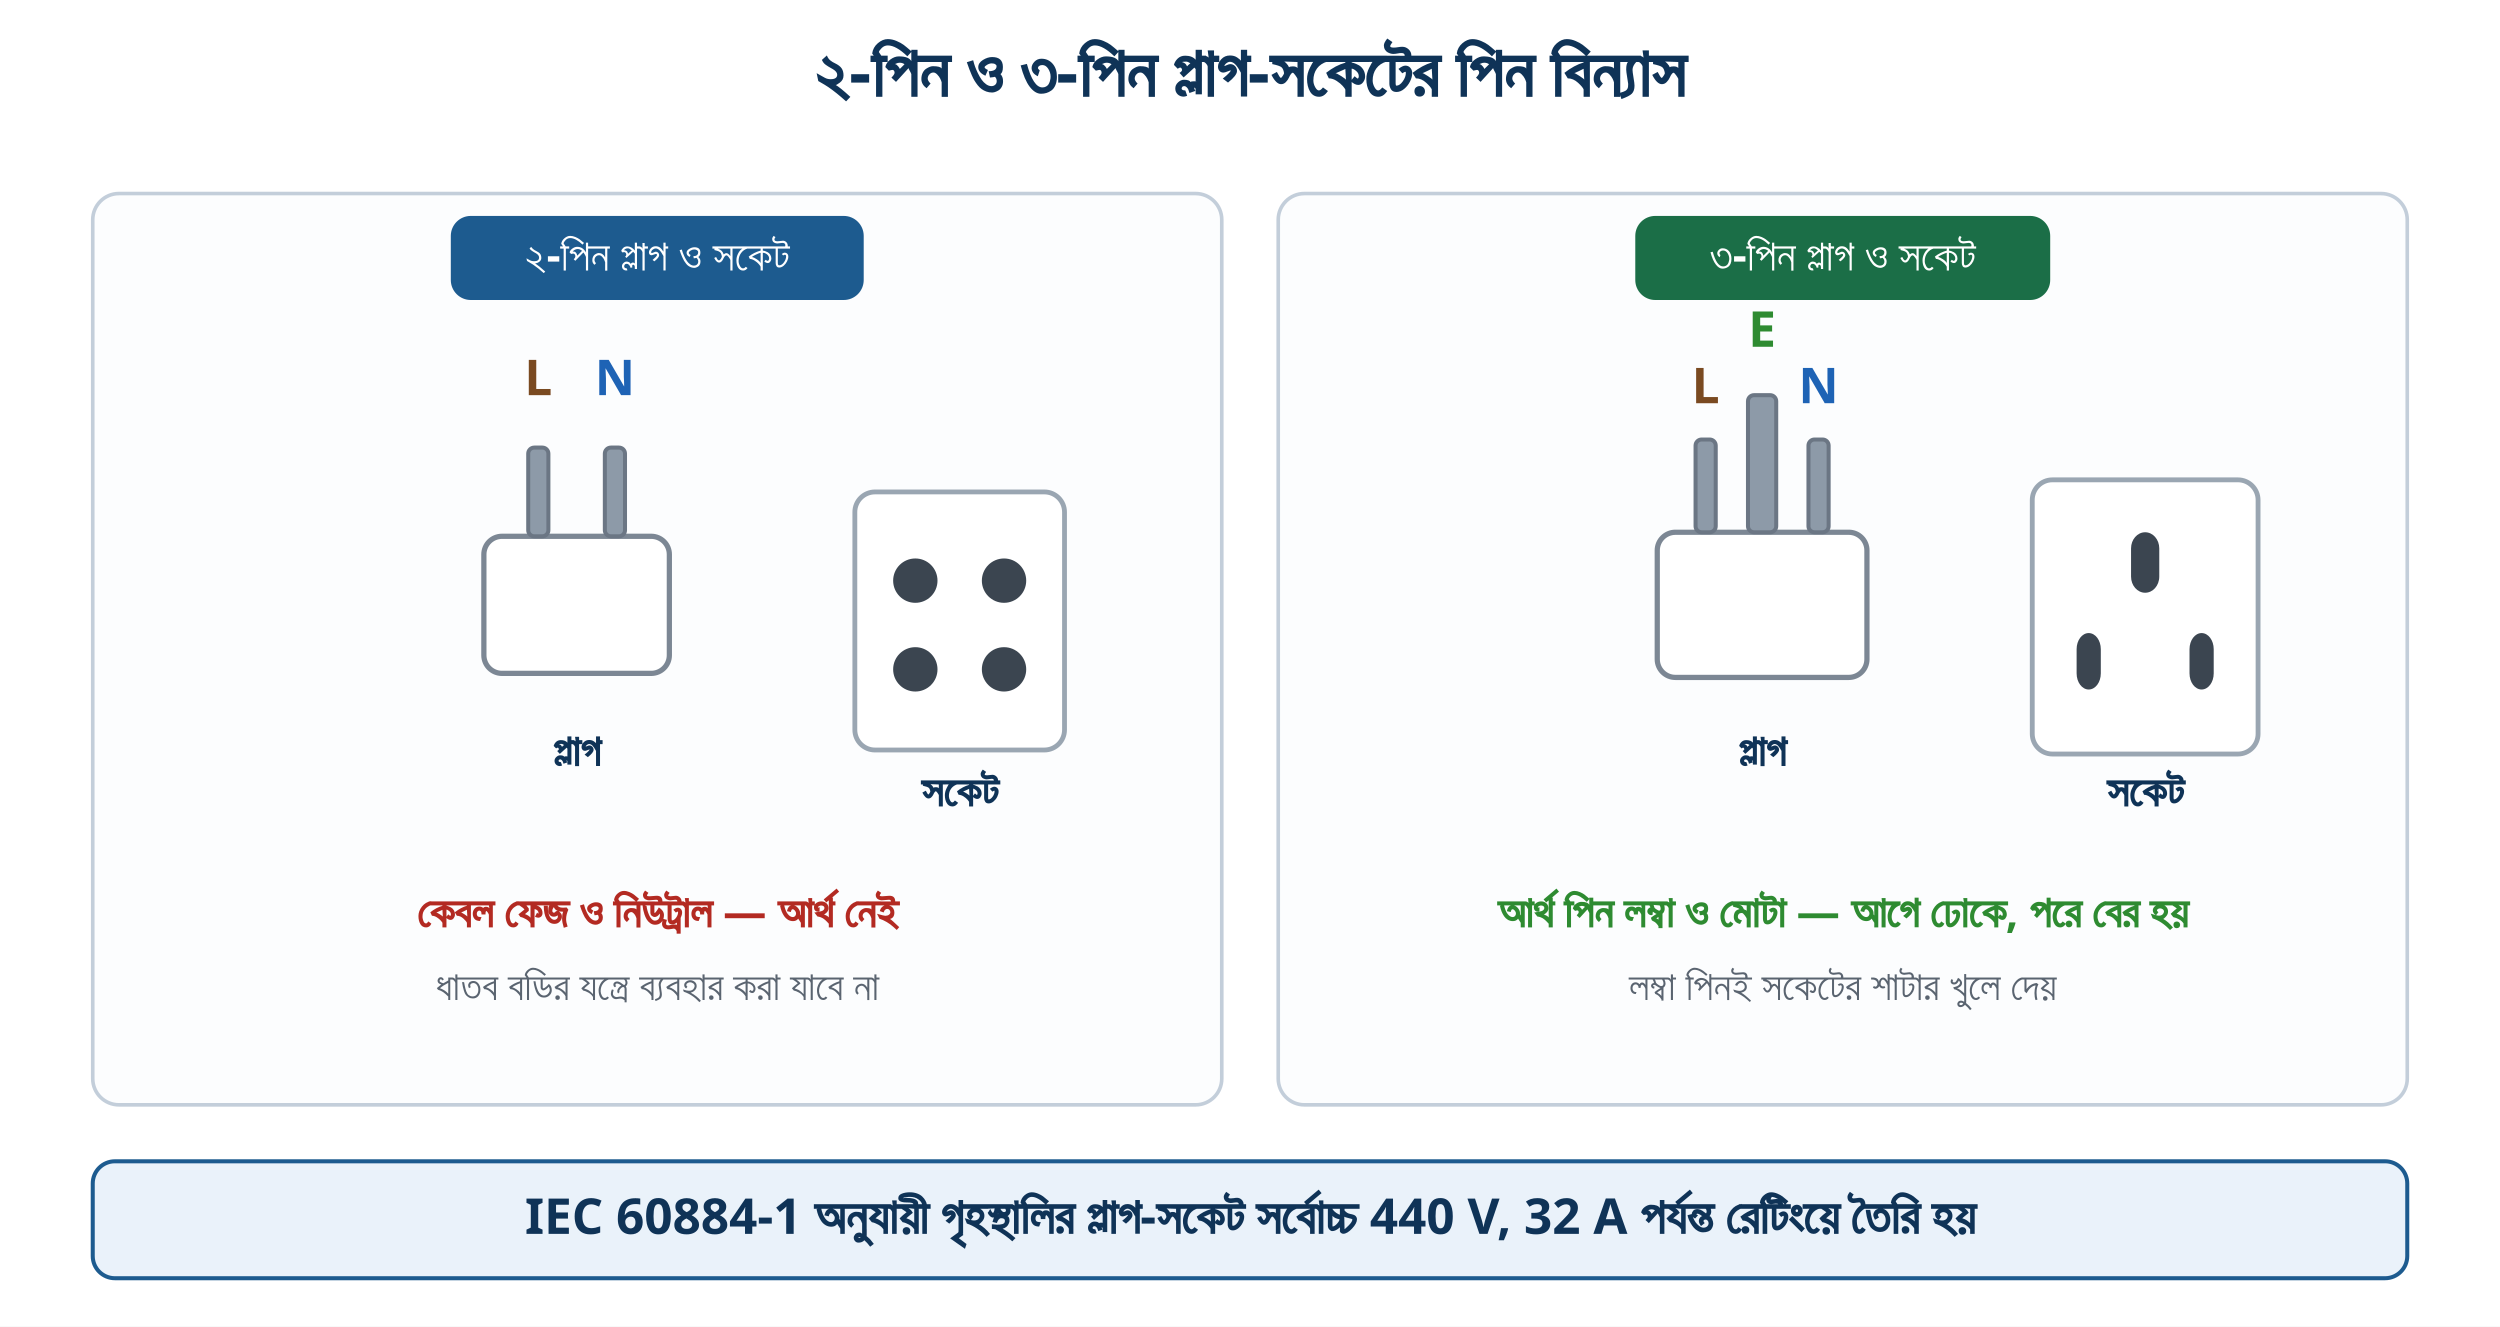
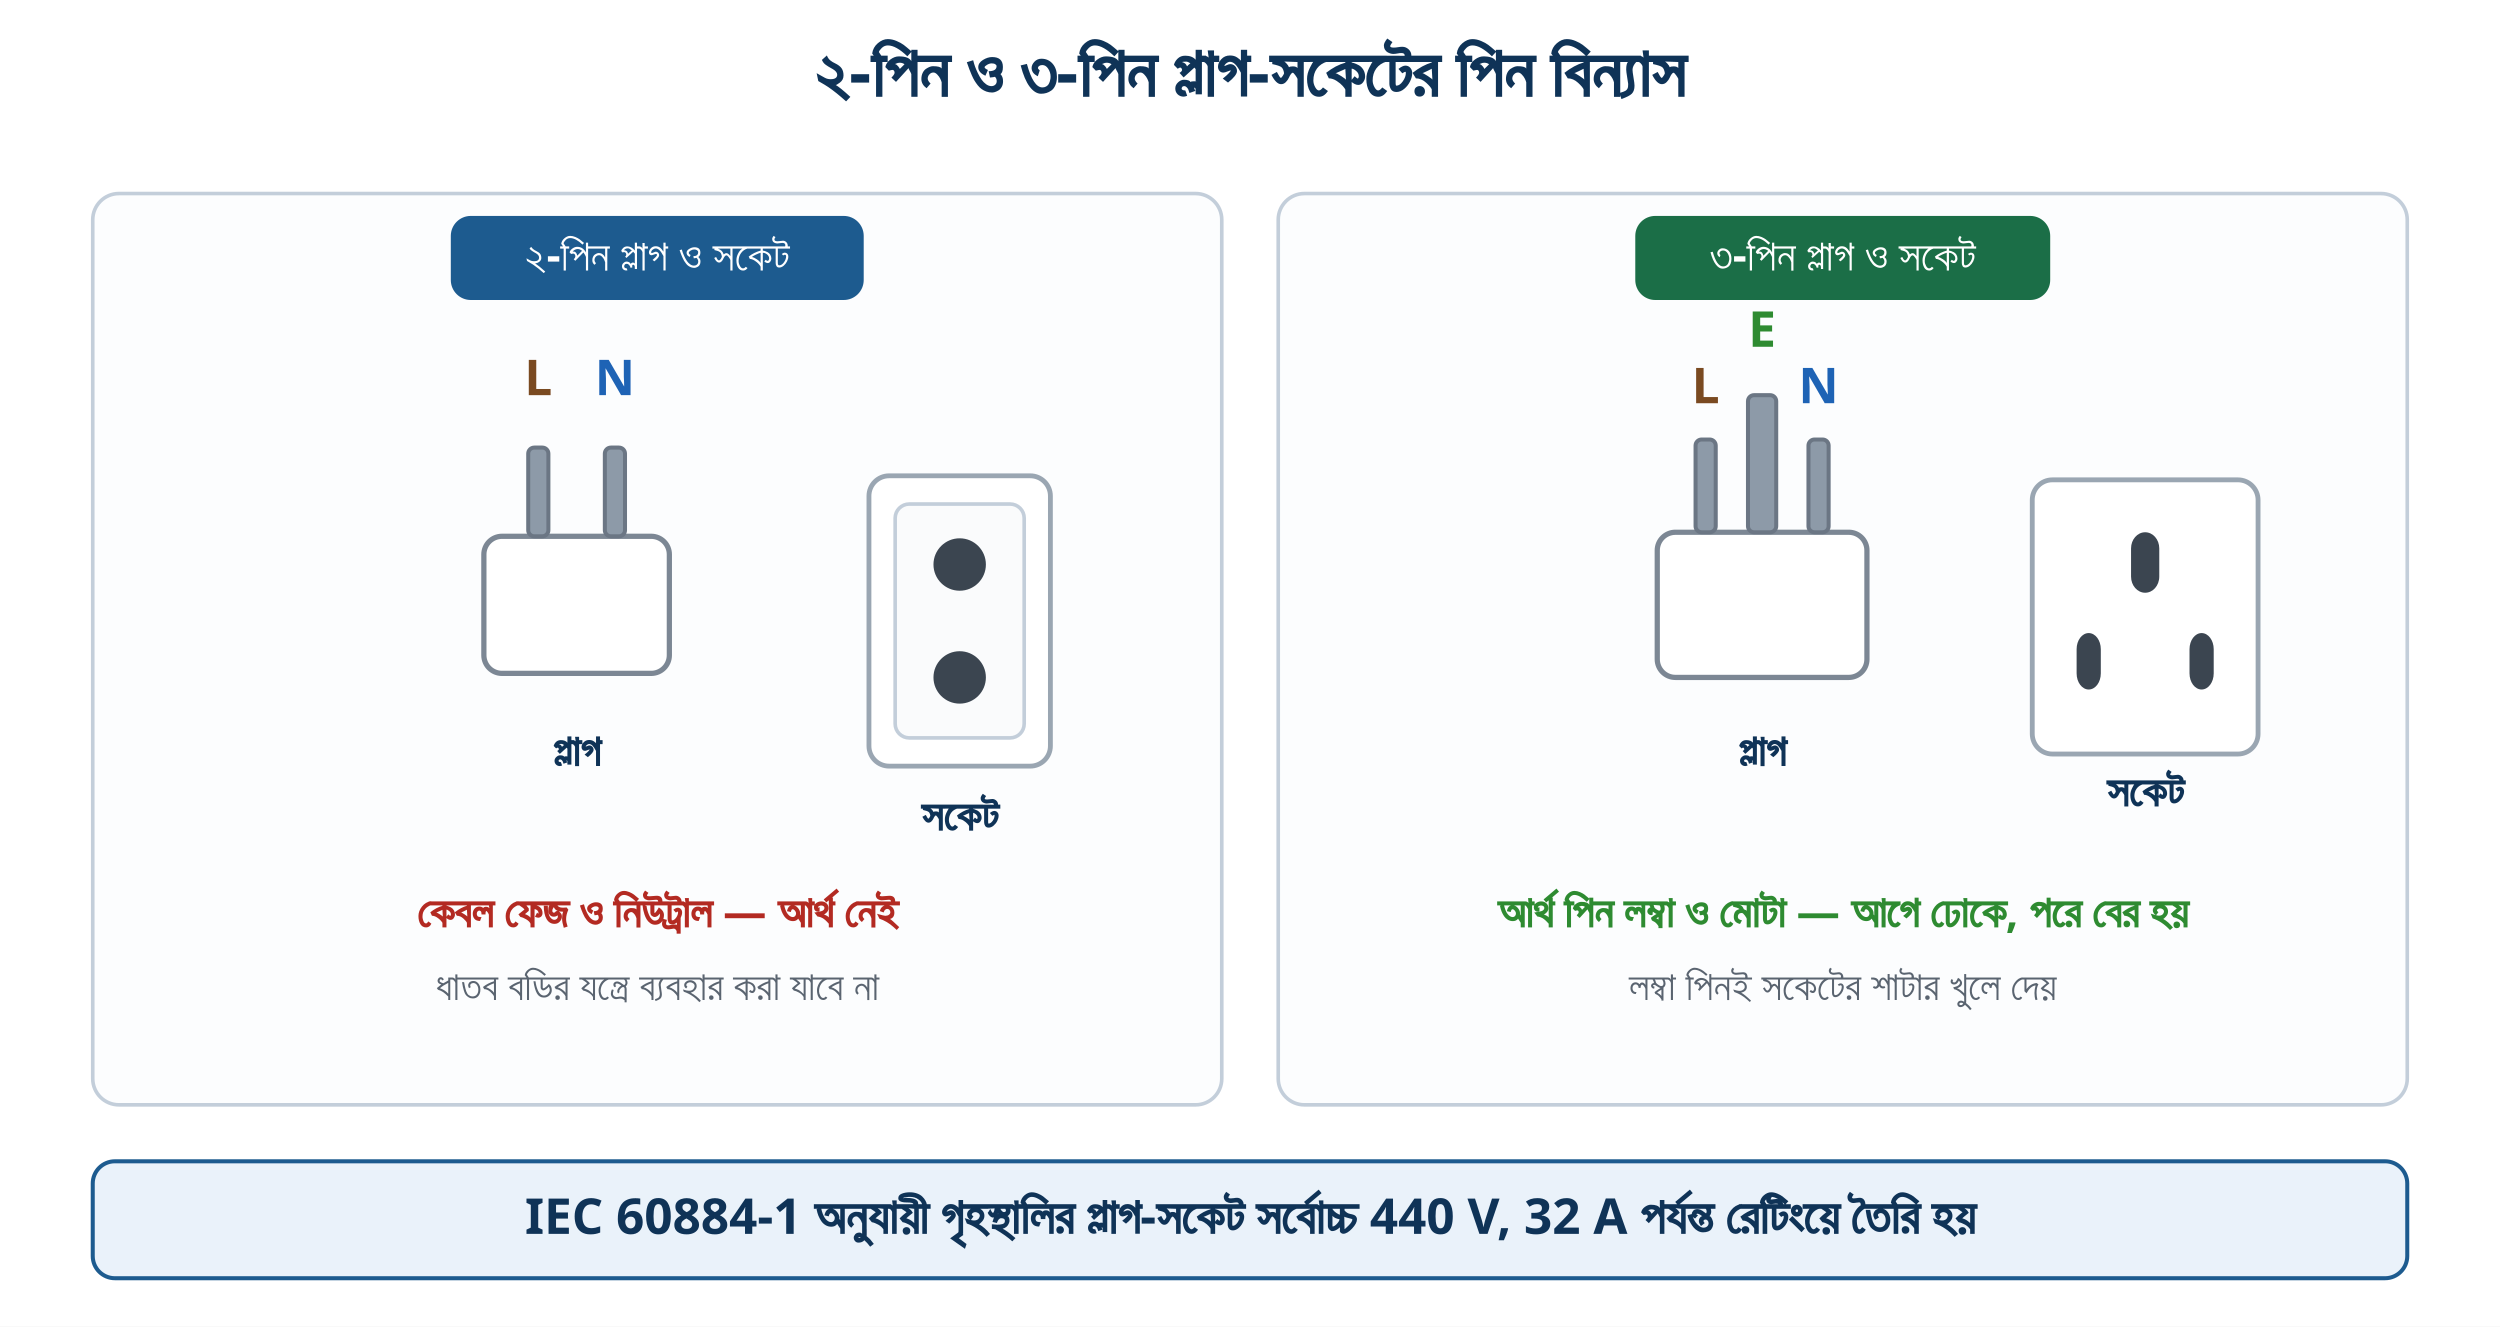
<svg xmlns="http://www.w3.org/2000/svg" width="1240" height="658" viewBox="0 0 1240 658">
  <rect width="1240" height="658" fill="#FFFFFF" />
  <text x="620.0" y="48.0" font-family="Kalpurush" font-size="34" font-weight="700" fill="#0F3357" text-anchor="middle">২-পিন ও ৩-পিন প্লাগ-সকেটের পিন বিন্যাস</text>
  <rect x="46.0" y="96.0" width="560.0" height="452.0" rx="13" fill="#FCFDFE" stroke="#C3CEDA" stroke-width="1.8" />
  <rect x="224.5" y="108.0" width="203.0" height="39.9" rx="9" fill="#1D5B8F" stroke="#1D5B8F" stroke-width="1.8" />
  <text x="326.0" y="134.2" font-family="Kalpurush" font-size="21.5" font-weight="600" fill="#FFFFFF" text-anchor="middle">২-পিন প্লাগ ও সকেট</text>
  <rect x="634.0" y="96.0" width="560.0" height="452.0" rx="13" fill="#FCFDFE" stroke="#C3CEDA" stroke-width="1.8" />
  <rect x="812.0" y="108.0" width="204.0" height="39.9" rx="9" fill="#1B6E47" stroke="#1B6E47" stroke-width="1.8" />
  <text x="914.0" y="134.2" font-family="Kalpurush" font-size="21.5" font-weight="600" fill="#FFFFFF" text-anchor="middle">৩-পিন প্লাগ ও সকেট</text>
  <rect x="240.0" y="266.0" width="92.0" height="68.0" rx="9" fill="#FFFFFF" stroke="#7C8794" stroke-width="2.6" />
  <rect x="262.0" y="222.0" width="10.0" height="44.0" rx="3" fill="#8D9AA8" stroke="#6B7684" stroke-width="2" />
  <rect x="300.0" y="222.0" width="10.0" height="44.0" rx="3" fill="#8D9AA8" stroke="#6B7684" stroke-width="2" />
  <text x="286.0" y="380.0" font-family="Kalpurush" font-size="21.5" font-weight="700" fill="#0F3357" text-anchor="middle">প্লাগ</text>
  <text x="267.0" y="196.0" font-family="Kalpurush" font-size="24.5" font-weight="700" fill="#7A4A21" text-anchor="middle">L</text>
  <text x="305.0" y="196.0" font-family="Kalpurush" font-size="24.5" font-weight="700" fill="#1E63B5" text-anchor="middle">N</text>
-   <rect x="424.0" y="244.0" width="104.0" height="128.0" rx="10" fill="#FFFFFF" stroke="#9AA6B2" stroke-width="2.4" />
-   <circle cx="454.0" cy="288.0" r="11.0" fill="#3B4550" stroke="none" stroke-width="2" />
-   <circle cx="454.0" cy="332.0" r="11.0" fill="#3B4550" stroke="none" stroke-width="2" />
-   <circle cx="498.0" cy="288.0" r="11.0" fill="#3B4550" stroke="none" stroke-width="2" />
-   <circle cx="498.0" cy="332.0" r="11.0" fill="#3B4550" stroke="none" stroke-width="2" />
-   <text x="476.0" y="400.0" font-family="Kalpurush" font-size="21.5" font-weight="700" fill="#0F3357" text-anchor="middle">সকেট</text>
+   <rect x="431.0" y="236.0" width="90.0" height="144.0" rx="10" fill="#FFFFFF" stroke="#9AA6B2" stroke-width="2.4" />
+   <rect x="444.0" y="250.0" width="64.0" height="116.0" rx="7" fill="#FAFBFC" stroke="#C3CEDA" stroke-width="1.8" />
+   <circle cx="476.0" cy="280.0" r="13.0" fill="#3B4550" stroke="none" stroke-width="2" />
+   <circle cx="476.0" cy="336.0" r="13.0" fill="#3B4550" stroke="none" stroke-width="2" />
+   <text x="476.0" y="412.0" font-family="Kalpurush" font-size="21.5" font-weight="700" fill="#0F3357" text-anchor="middle">সকেট</text>
  <text x="326.0" y="460.0" font-family="Kalpurush" font-size="21.5" font-weight="700" fill="#B32A22" text-anchor="middle">কেবল ফেজ ও নিউট্রাল — আর্থ নেই</text>
  <text x="326.0" y="496.0" font-family="Kalpurush" font-size="20" font-weight="400" fill="#5A6470" text-anchor="middle">ধাতব বডির যন্ত্রে ব্যবহার করা যাবে না</text>
  <rect x="822.0" y="264.0" width="104.0" height="72.0" rx="9" fill="#FFFFFF" stroke="#7C8794" stroke-width="2.6" />
  <rect x="867.0" y="196.0" width="14.0" height="68.0" rx="3" fill="#8D9AA8" stroke="#6B7684" stroke-width="2" />
  <rect x="841.0" y="218.0" width="10.0" height="46.0" rx="3" fill="#8D9AA8" stroke="#6B7684" stroke-width="2" />
  <rect x="897.0" y="218.0" width="10.0" height="46.0" rx="3" fill="#8D9AA8" stroke="#6B7684" stroke-width="2" />
  <text x="874.0" y="380.0" font-family="Kalpurush" font-size="21.5" font-weight="700" fill="#0F3357" text-anchor="middle">প্লাগ</text>
  <text x="874.0" y="172.0" font-family="Kalpurush" font-size="24.5" font-weight="700" fill="#2E8B31" text-anchor="middle">E</text>
  <text x="846.0" y="200.0" font-family="Kalpurush" font-size="24.5" font-weight="700" fill="#7A4A21" text-anchor="middle">L</text>
  <text x="902.0" y="200.0" font-family="Kalpurush" font-size="24.5" font-weight="700" fill="#1E63B5" text-anchor="middle">N</text>
  <rect x="1008.0" y="238.0" width="112.0" height="136.0" rx="10" fill="#FFFFFF" stroke="#9AA6B2" stroke-width="2.4" />
  <rect x="1057.0" y="264.0" width="14.0" height="30.0" rx="8" fill="#3B4550" stroke="none" stroke-width="1.5" />
  <rect x="1030.0" y="314.0" width="12.0" height="28.0" rx="8" fill="#3B4550" stroke="none" stroke-width="1.5" />
  <rect x="1086.0" y="314.0" width="12.0" height="28.0" rx="8" fill="#3B4550" stroke="none" stroke-width="1.5" />
  <text x="1064.0" y="400.0" font-family="Kalpurush" font-size="21.5" font-weight="700" fill="#0F3357" text-anchor="middle">সকেট</text>
  <text x="914.0" y="460.0" font-family="Kalpurush" font-size="21.5" font-weight="700" fill="#2E8B31" text-anchor="middle">আর্থ পিন লম্বা ও মোটা — আগে ঢোকে, পরে বের হয়</text>
  <text x="914.0" y="496.0" font-family="Kalpurush" font-size="20" font-weight="400" fill="#5A6470" text-anchor="middle">লম্বা পিনই সকেটের শাটার খুলে দেয়</text>
  <rect x="46.0" y="576.0" width="1148.0" height="58.0" rx="11" fill="#EAF2FA" stroke="#1D5B8F" stroke-width="2" />
  <text x="620.0" y="612.0" font-family="Kalpurush" font-size="24.5" font-weight="700" fill="#0F3357" text-anchor="middle">IEC 60884-1 অনুযায়ী গৃহস্থালির প্লাগ-সকেট সর্বোচ্চ 440 V, 32 A পর্যন্ত রেটিংয়ে তৈরি হয়</text>
</svg>
